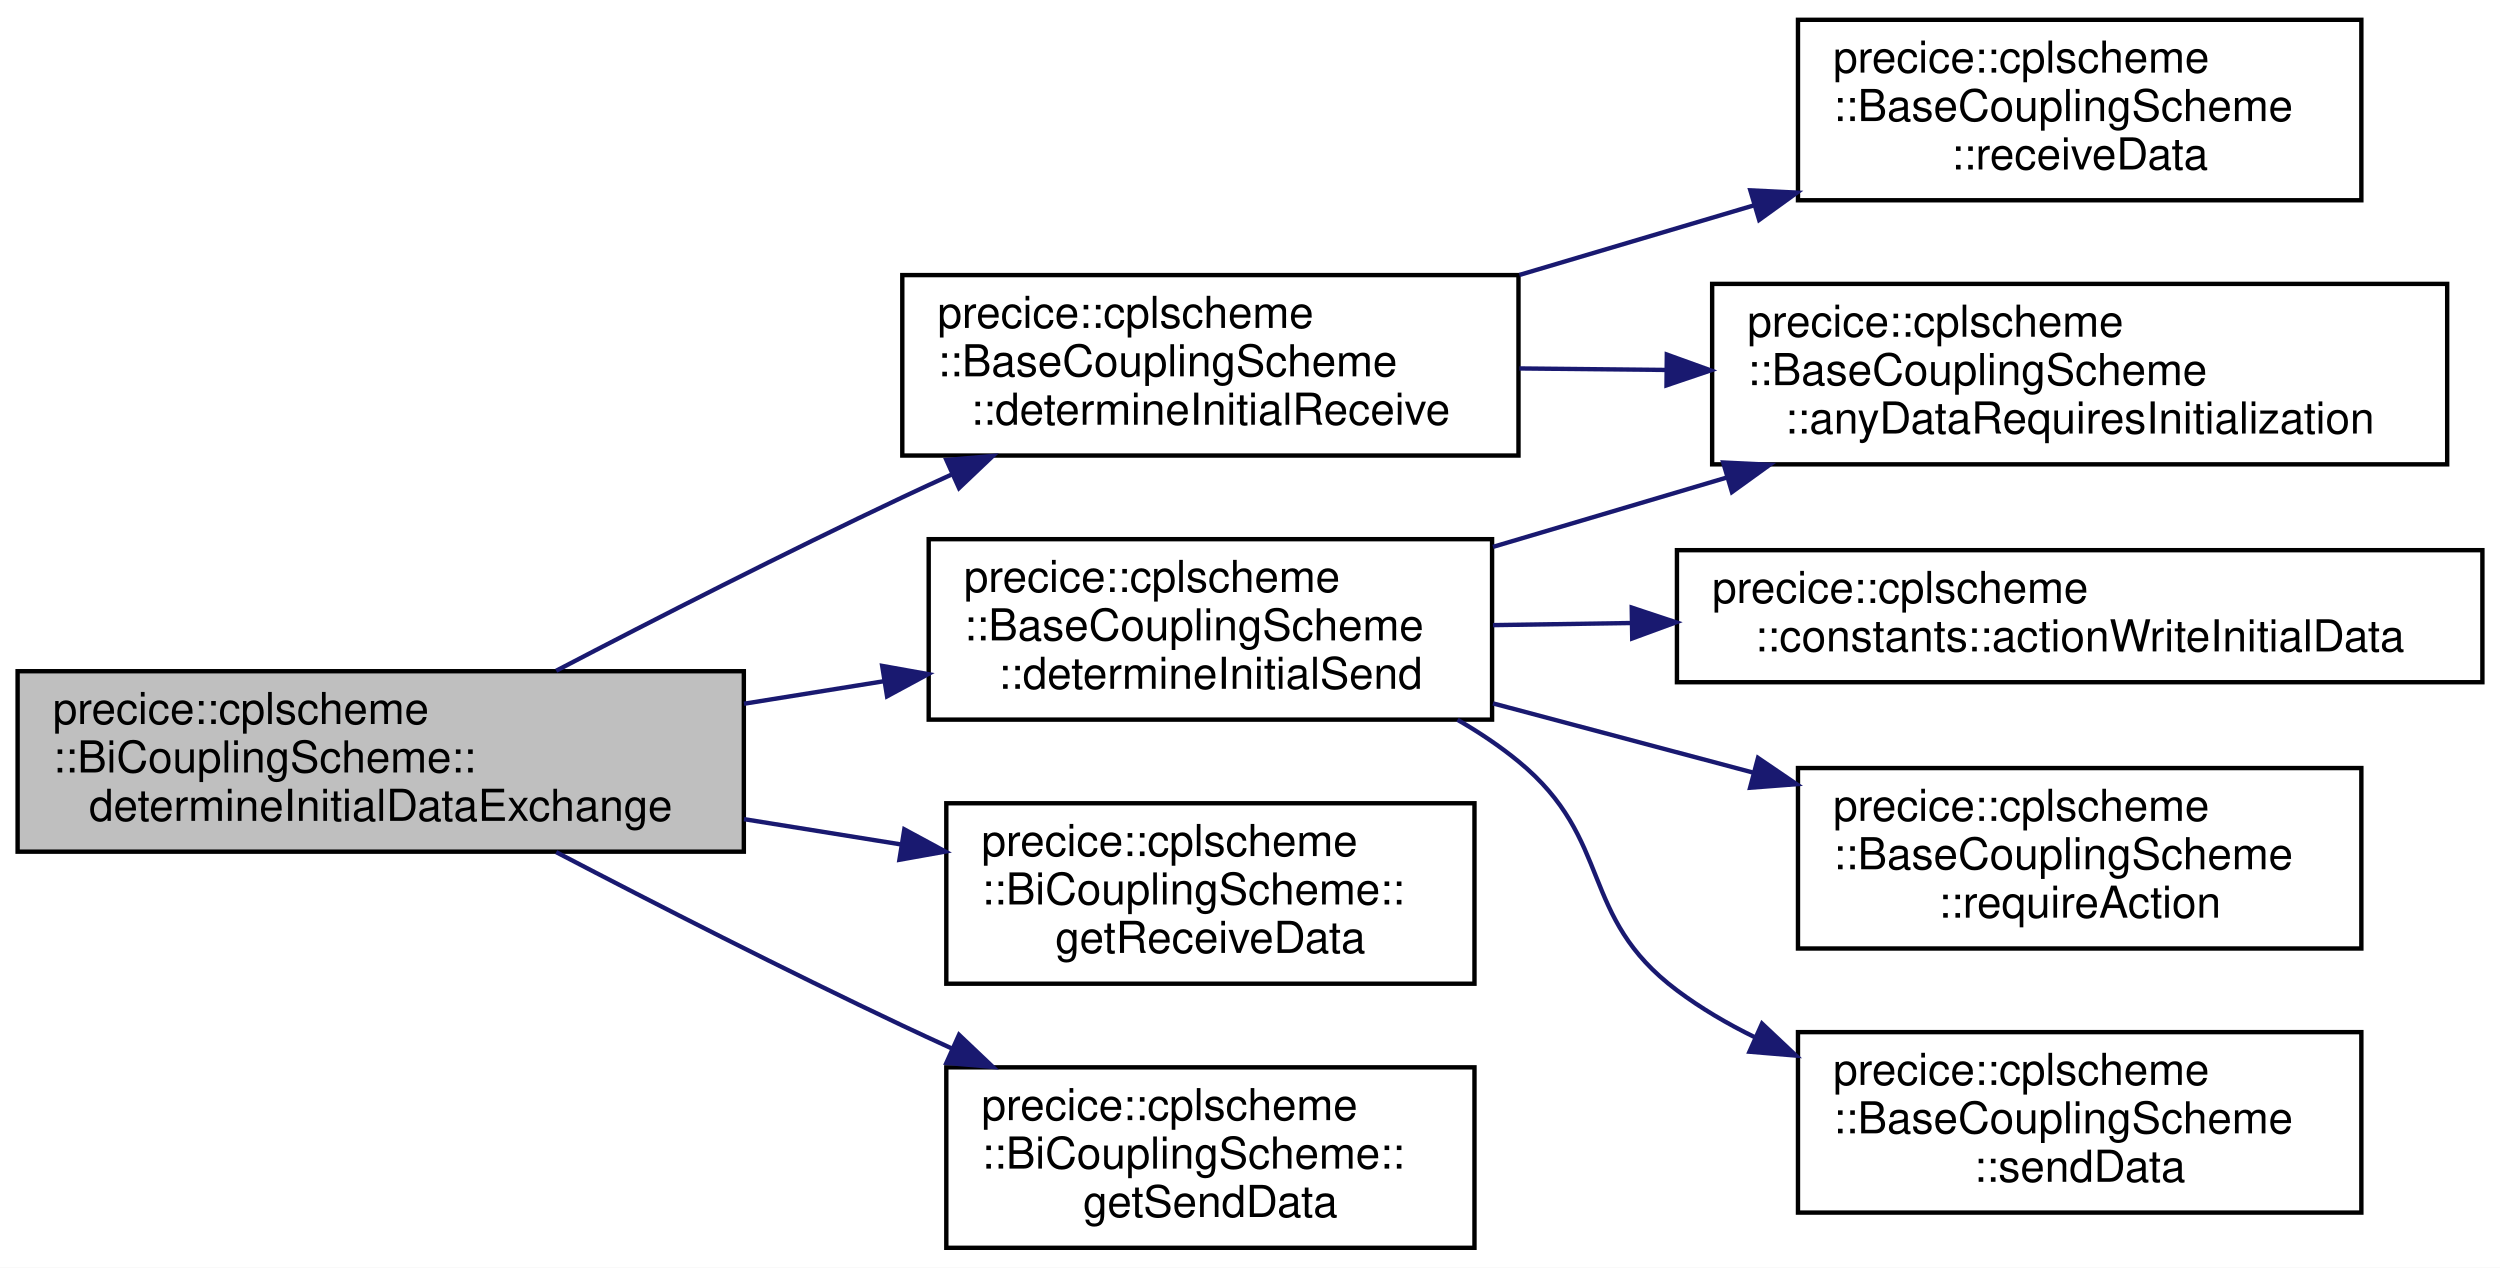
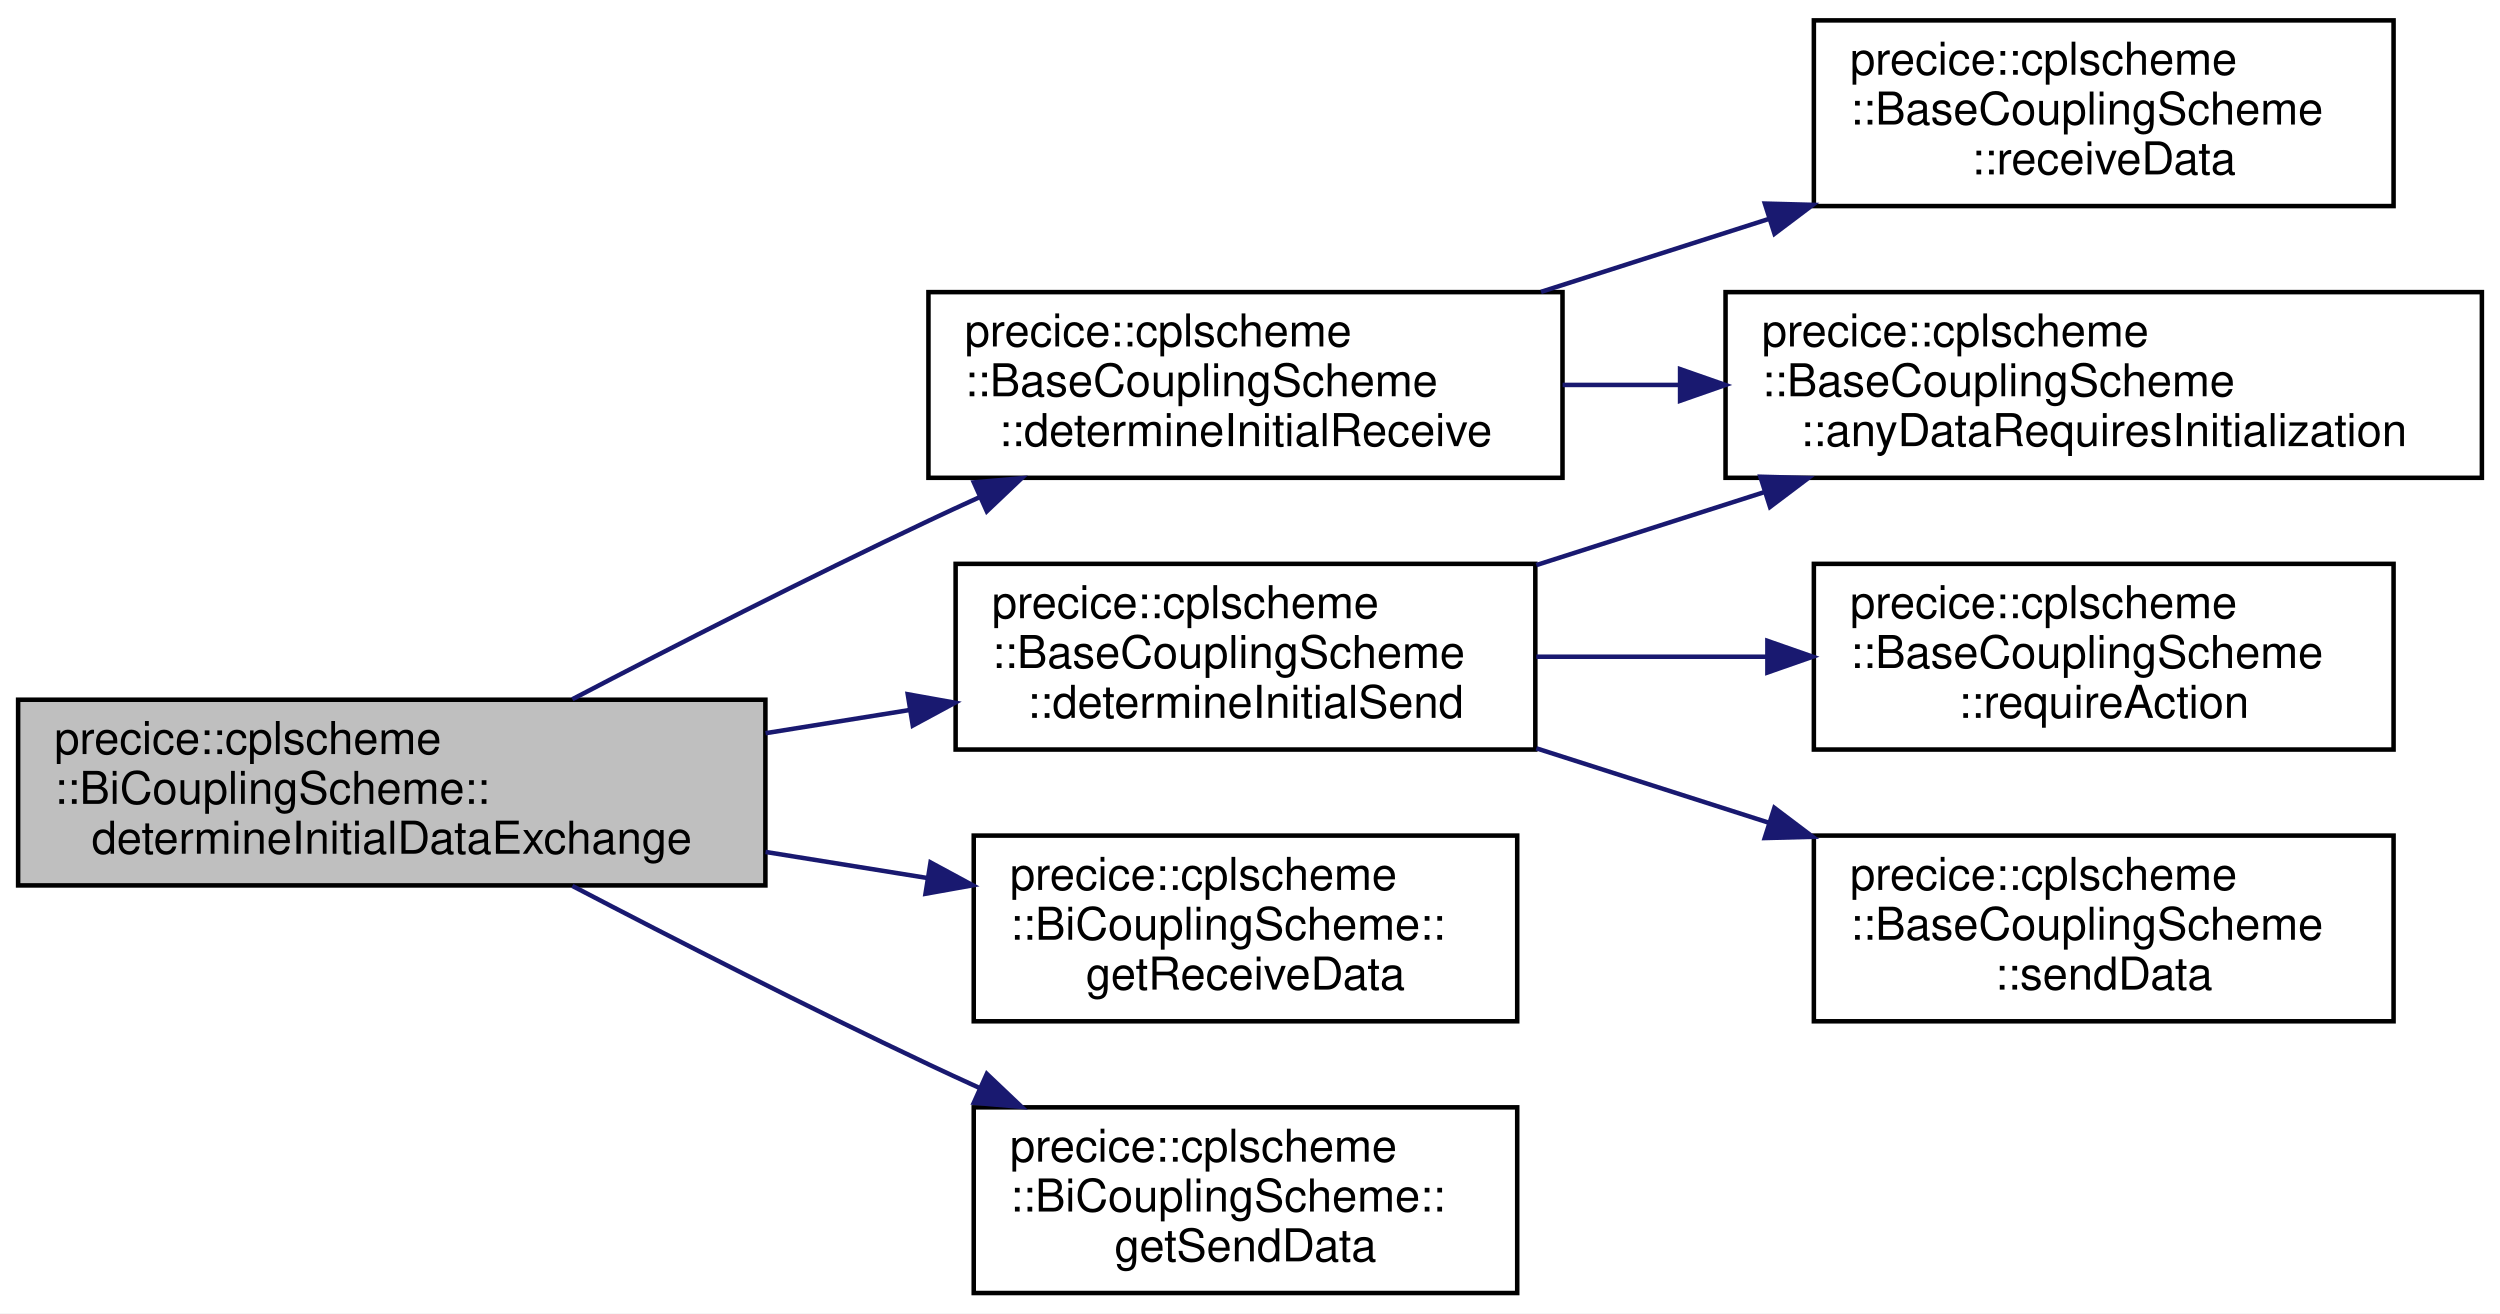
- <svg xmlns="http://www.w3.org/2000/svg" xmlns:xlink="http://www.w3.org/1999/xlink" width="568pt" height="288pt" viewBox="0.00 0.00 568.00 288.00">
-   <g id="graph0" class="graph" transform="scale(1 1) rotate(0) translate(4 284)">
-     <polygon fill="white" stroke="transparent" points="-4,4 -4,-284 564,-284 564,4 -4,4" />
+ <svg xmlns="http://www.w3.org/2000/svg" xmlns:xlink="http://www.w3.org/1999/xlink" width="552pt" height="290pt" viewBox="0.00 0.00 552.00 290.00">
+   <g id="graph0" class="graph" transform="scale(1 1) rotate(0) translate(4 286)">
+     <polygon fill="white" stroke="transparent" points="-4,4 -4,-286 548,-286 548,4 -4,4" />
    <g id="node1" class="node">
      <g id="a_node1">
        <a xlink:title="Determines which data is initialized and therefore has to be exchanged during initialize.">
          <polygon fill="#bfbfbf" stroke="black" points="0,-90.5 0,-131.5 165,-131.5 165,-90.5 0,-90.5" />
          <text text-anchor="start" x="8" y="-119.5" font-family="Helvetica,sans-Serif" font-size="10.00">precice::cplscheme</text>
          <text text-anchor="start" x="8" y="-108.5" font-family="Helvetica,sans-Serif" font-size="10.00">::BiCouplingScheme::</text>
          <text text-anchor="middle" x="82.5" y="-97.5" font-family="Helvetica,sans-Serif" font-size="10.00">determineInitialDataExchange</text>
        </a>
      </g>
    </g>
    <g id="node2" class="node">
      <g id="a_node2">
        <a xlink:href="classprecice_1_1cplscheme_1_1BaseCouplingScheme.html#a197d3c5ee0b7a593c2f71e0884eb33bf" target="_top" xlink:title="Sets _receivesInitializedData, if receiveData requires initialization.">
          <polygon fill="white" stroke="black" points="201,-180.5 201,-221.5 341,-221.5 341,-180.5 201,-180.5" />
          <text text-anchor="start" x="209" y="-209.5" font-family="Helvetica,sans-Serif" font-size="10.00">precice::cplscheme</text>
          <text text-anchor="start" x="209" y="-198.5" font-family="Helvetica,sans-Serif" font-size="10.00">::BaseCouplingScheme</text>
          <text text-anchor="middle" x="271" y="-187.5" font-family="Helvetica,sans-Serif" font-size="10.00">::determineInitialReceive</text>
        </a>
      </g>
    </g>
    <g id="edge1" class="edge">
      <path fill="none" stroke="midnightblue" d="M122.37,-131.61C145.11,-143.48 174.49,-158.48 201,-171 204.62,-172.71 208.36,-174.44 212.14,-176.16" />
      <polygon fill="midnightblue" stroke="midnightblue" points="211.02,-179.49 221.57,-180.4 213.89,-173.11 211.02,-179.49" />
    </g>
    <g id="node5" class="node">
      <g id="a_node5">
        <a xlink:href="classprecice_1_1cplscheme_1_1BaseCouplingScheme.html#a24ea9ccdded53102a8f2b62f6736b012" target="_top" xlink:title="Sets _sendsInitializedData, if sendData requires initialization.">
          <polygon fill="white" stroke="black" points="207,-120.5 207,-161.5 335,-161.5 335,-120.5 207,-120.5" />
          <text text-anchor="start" x="215" y="-149.5" font-family="Helvetica,sans-Serif" font-size="10.00">precice::cplscheme</text>
          <text text-anchor="start" x="215" y="-138.5" font-family="Helvetica,sans-Serif" font-size="10.00">::BaseCouplingScheme</text>
          <text text-anchor="middle" x="271" y="-127.5" font-family="Helvetica,sans-Serif" font-size="10.00">::determineInitialSend</text>
        </a>
      </g>
    </g>
    <g id="edge4" class="edge">
      <path fill="none" stroke="midnightblue" d="M165.03,-124.11C175.65,-125.82 186.48,-127.57 196.95,-129.25" />
      <polygon fill="midnightblue" stroke="midnightblue" points="196.43,-132.71 206.86,-130.84 197.54,-125.8 196.43,-132.71" />
    </g>
-     <g id="node9" class="node">
-       <g id="a_node9">
+     <g id="node8" class="node">
+       <g id="a_node8">
        <a xlink:href="classprecice_1_1cplscheme_1_1BiCouplingScheme.html#a9f50278c80ab37222105c81b74bb1f7c" target="_top" xlink:title="Returns all data to be received.">
          <polygon fill="white" stroke="black" points="211,-60.5 211,-101.5 331,-101.5 331,-60.5 211,-60.5" />
          <text text-anchor="start" x="219" y="-89.5" font-family="Helvetica,sans-Serif" font-size="10.00">precice::cplscheme</text>
          <text text-anchor="start" x="219" y="-78.5" font-family="Helvetica,sans-Serif" font-size="10.00">::BiCouplingScheme::</text>
          <text text-anchor="middle" x="271" y="-67.5" font-family="Helvetica,sans-Serif" font-size="10.00">getReceiveData</text>
        </a>
      </g>
    </g>
-     <g id="edge9" class="edge">
+     <g id="edge8" class="edge">
      <path fill="none" stroke="midnightblue" d="M165.03,-97.89C176.93,-95.97 189.09,-94.01 200.72,-92.14" />
      <polygon fill="midnightblue" stroke="midnightblue" points="201.46,-95.57 210.78,-90.53 200.35,-88.66 201.46,-95.57" />
    </g>
-     <g id="node10" class="node">
-       <g id="a_node10">
+     <g id="node9" class="node">
+       <g id="a_node9">
        <a xlink:href="classprecice_1_1cplscheme_1_1BiCouplingScheme.html#a66197fbf9e9032a824e128cd55aefa7f" target="_top" xlink:title="Returns all data to be sent.">
          <polygon fill="white" stroke="black" points="211,-0.5 211,-41.5 331,-41.5 331,-0.5 211,-0.5" />
          <text text-anchor="start" x="219" y="-29.5" font-family="Helvetica,sans-Serif" font-size="10.00">precice::cplscheme</text>
          <text text-anchor="start" x="219" y="-18.5" font-family="Helvetica,sans-Serif" font-size="10.00">::BiCouplingScheme::</text>
          <text text-anchor="middle" x="271" y="-7.5" font-family="Helvetica,sans-Serif" font-size="10.00">getSendData</text>
        </a>
      </g>
    </g>
-     <g id="edge10" class="edge">
+     <g id="edge9" class="edge">
      <path fill="none" stroke="midnightblue" d="M122.37,-90.39C145.11,-78.52 174.49,-63.52 201,-51 204.62,-49.29 208.36,-47.56 212.14,-45.84" />
      <polygon fill="midnightblue" stroke="midnightblue" points="213.89,-48.89 221.57,-41.6 211.02,-42.51 213.89,-48.89" />
    </g>
    <g id="node3" class="node">
      <g id="a_node3">
        <a xlink:href="classprecice_1_1cplscheme_1_1BaseCouplingScheme.html#a6c03bf6ae814ea06faf0ed3b2e3b846f" target="_top" xlink:title="Checks whether any CouplingData in dataMap requires initialization.">
-           <polygon fill="white" stroke="black" points="385,-178.5 385,-219.5 552,-219.5 552,-178.5 385,-178.5" />
-           <text text-anchor="start" x="393" y="-207.5" font-family="Helvetica,sans-Serif" font-size="10.00">precice::cplscheme</text>
-           <text text-anchor="start" x="393" y="-196.5" font-family="Helvetica,sans-Serif" font-size="10.00">::BaseCouplingScheme</text>
-           <text text-anchor="middle" x="468.5" y="-185.5" font-family="Helvetica,sans-Serif" font-size="10.00">::anyDataRequiresInitialization</text>
+           <polygon fill="white" stroke="black" points="377,-180.5 377,-221.5 544,-221.5 544,-180.5 377,-180.5" />
+           <text text-anchor="start" x="385" y="-209.5" font-family="Helvetica,sans-Serif" font-size="10.00">precice::cplscheme</text>
+           <text text-anchor="start" x="385" y="-198.5" font-family="Helvetica,sans-Serif" font-size="10.00">::BaseCouplingScheme</text>
+           <text text-anchor="middle" x="460.5" y="-187.5" font-family="Helvetica,sans-Serif" font-size="10.00">::anyDataRequiresInitialization</text>
        </a>
      </g>
    </g>
    <g id="edge2" class="edge">
-       <path fill="none" stroke="midnightblue" d="M341.2,-200.29C351.97,-200.18 363.24,-200.07 374.43,-199.95" />
-       <polygon fill="midnightblue" stroke="midnightblue" points="374.7,-203.45 384.66,-199.85 374.63,-196.45 374.7,-203.45" />
+       <path fill="none" stroke="midnightblue" d="M341.02,-201C349.42,-201 358.12,-201 366.8,-201" />
+       <polygon fill="midnightblue" stroke="midnightblue" points="366.96,-204.5 376.96,-201 366.96,-197.5 366.96,-204.5" />
    </g>
    <g id="node4" class="node">
      <g id="a_node4">
        <a xlink:href="classprecice_1_1cplscheme_1_1BaseCouplingScheme.html#af690c8d4e0f11e52fc7b9ca1fe098229" target="_top" xlink:title="Receives data receiveDataIDs given in mapCouplingData with communication.">
-           <polygon fill="white" stroke="black" points="404.5,-238.5 404.5,-279.5 532.5,-279.5 532.5,-238.5 404.5,-238.5" />
-           <text text-anchor="start" x="412.5" y="-267.5" font-family="Helvetica,sans-Serif" font-size="10.00">precice::cplscheme</text>
-           <text text-anchor="start" x="412.5" y="-256.5" font-family="Helvetica,sans-Serif" font-size="10.00">::BaseCouplingScheme</text>
-           <text text-anchor="middle" x="468.5" y="-245.5" font-family="Helvetica,sans-Serif" font-size="10.00">::receiveData</text>
+           <polygon fill="white" stroke="black" points="396.5,-240.5 396.5,-281.5 524.5,-281.5 524.5,-240.5 396.5,-240.5" />
+           <text text-anchor="start" x="404.5" y="-269.5" font-family="Helvetica,sans-Serif" font-size="10.00">precice::cplscheme</text>
+           <text text-anchor="start" x="404.5" y="-258.5" font-family="Helvetica,sans-Serif" font-size="10.00">::BaseCouplingScheme</text>
+           <text text-anchor="middle" x="460.5" y="-247.5" font-family="Helvetica,sans-Serif" font-size="10.00">::receiveData</text>
        </a>
      </g>
    </g>
    <g id="edge3" class="edge">
-       <path fill="none" stroke="midnightblue" d="M341.2,-221.53C358.53,-226.67 377.18,-232.2 394.68,-237.4" />
-       <polygon fill="midnightblue" stroke="midnightblue" points="393.68,-240.75 404.27,-240.24 395.68,-234.04 393.68,-240.75" />
+       <path fill="none" stroke="midnightblue" d="M336.26,-221.56C352.48,-226.75 370.01,-232.36 386.62,-237.68" />
+       <polygon fill="midnightblue" stroke="midnightblue" points="385.68,-241.05 396.27,-240.77 387.81,-234.39 385.68,-241.05" />
    </g>
-     <g id="edge6" class="edge">
-       <path fill="none" stroke="midnightblue" d="M335.2,-159.75C352.15,-164.78 370.68,-170.28 388.37,-175.52" />
-       <polygon fill="midnightblue" stroke="midnightblue" points="387.51,-178.92 398.09,-178.41 389.5,-172.21 387.51,-178.92" />
+     <g id="edge5" class="edge">
+       <path fill="none" stroke="midnightblue" d="M335.22,-161.23C351.39,-166.41 368.93,-172.02 385.59,-177.35" />
+       <polygon fill="midnightblue" stroke="midnightblue" points="384.69,-180.74 395.28,-180.45 386.82,-174.07 384.69,-180.74" />
    </g>
    <g id="node6" class="node">
      <g id="a_node6">
-         <a xlink:href="namespaceprecice_1_1cplscheme_1_1constants.html#aa14baa0c72d55e7f653bd1290d668a53" target="_top" xlink:title=" ">
-           <polygon fill="white" stroke="black" points="377,-129 377,-159 560,-159 560,-129 377,-129" />
-           <text text-anchor="start" x="385" y="-147" font-family="Helvetica,sans-Serif" font-size="10.00">precice::cplscheme</text>
-           <text text-anchor="middle" x="468.5" y="-136" font-family="Helvetica,sans-Serif" font-size="10.00">::constants::actionWriteInitialData</text>
+         <a xlink:href="classprecice_1_1cplscheme_1_1BaseCouplingScheme.html#a6447af4bead9f5d1be8a0a88620ddf87" target="_top" xlink:title="Sets an action required to be performed by the accessor.">
+           <polygon fill="white" stroke="black" points="396.5,-120.5 396.5,-161.5 524.5,-161.5 524.5,-120.5 396.5,-120.5" />
+           <text text-anchor="start" x="404.5" y="-149.5" font-family="Helvetica,sans-Serif" font-size="10.00">precice::cplscheme</text>
+           <text text-anchor="start" x="404.5" y="-138.5" font-family="Helvetica,sans-Serif" font-size="10.00">::BaseCouplingScheme</text>
+           <text text-anchor="middle" x="460.5" y="-127.5" font-family="Helvetica,sans-Serif" font-size="10.00">::requireAction</text>
        </a>
      </g>
    </g>
-     <g id="edge5" class="edge">
-       <path fill="none" stroke="midnightblue" d="M335.2,-141.97C345.26,-142.12 355.88,-142.29 366.56,-142.45" />
-       <polygon fill="midnightblue" stroke="midnightblue" points="366.73,-145.95 376.79,-142.61 366.84,-138.95 366.73,-145.95" />
+     <g id="edge6" class="edge">
+       <path fill="none" stroke="midnightblue" d="M335.22,-141C351.51,-141 369.17,-141 385.94,-141" />
+       <polygon fill="midnightblue" stroke="midnightblue" points="386.24,-144.5 396.24,-141 386.24,-137.5 386.24,-144.5" />
    </g>
    <g id="node7" class="node">
      <g id="a_node7">
-         <a xlink:href="classprecice_1_1cplscheme_1_1BaseCouplingScheme.html#a1b7306ca5622dd7bfb1d770ef0d4cd66" target="_top" xlink:title="Sets an action required to be performed by the accessor.">
-           <polygon fill="white" stroke="black" points="404.5,-68.5 404.5,-109.5 532.5,-109.5 532.5,-68.5 404.5,-68.5" />
-           <text text-anchor="start" x="412.5" y="-97.5" font-family="Helvetica,sans-Serif" font-size="10.00">precice::cplscheme</text>
-           <text text-anchor="start" x="412.5" y="-86.5" font-family="Helvetica,sans-Serif" font-size="10.00">::BaseCouplingScheme</text>
-           <text text-anchor="middle" x="468.5" y="-75.5" font-family="Helvetica,sans-Serif" font-size="10.00">::requireAction</text>
+         <a xlink:href="classprecice_1_1cplscheme_1_1BaseCouplingScheme.html#a3aa71af66bf740fa8d9182b47db7dac3" target="_top" xlink:title="Sends data sendDataIDs given in mapCouplingData with communication.">
+           <polygon fill="white" stroke="black" points="396.5,-60.5 396.5,-101.5 524.5,-101.5 524.5,-60.5 396.5,-60.5" />
+           <text text-anchor="start" x="404.5" y="-89.5" font-family="Helvetica,sans-Serif" font-size="10.00">precice::cplscheme</text>
+           <text text-anchor="start" x="404.5" y="-78.5" font-family="Helvetica,sans-Serif" font-size="10.00">::BaseCouplingScheme</text>
+           <text text-anchor="middle" x="460.5" y="-67.5" font-family="Helvetica,sans-Serif" font-size="10.00">::sendData</text>
        </a>
      </g>
    </g>
    <g id="edge7" class="edge">
-       <path fill="none" stroke="midnightblue" d="M335.2,-124.19C354.1,-119.16 374.97,-113.61 394.45,-108.43" />
-       <polygon fill="midnightblue" stroke="midnightblue" points="395.42,-111.8 404.18,-105.84 393.62,-105.03 395.42,-111.8" />
-     </g>
-     <g id="node8" class="node">
-       <g id="a_node8">
-         <a xlink:href="classprecice_1_1cplscheme_1_1BaseCouplingScheme.html#a3aa71af66bf740fa8d9182b47db7dac3" target="_top" xlink:title="Sends data sendDataIDs given in mapCouplingData with communication.">
-           <polygon fill="white" stroke="black" points="404.5,-8.5 404.5,-49.5 532.5,-49.5 532.5,-8.5 404.5,-8.5" />
-           <text text-anchor="start" x="412.5" y="-37.5" font-family="Helvetica,sans-Serif" font-size="10.00">precice::cplscheme</text>
-           <text text-anchor="start" x="412.5" y="-26.5" font-family="Helvetica,sans-Serif" font-size="10.00">::BaseCouplingScheme</text>
-           <text text-anchor="middle" x="468.5" y="-15.5" font-family="Helvetica,sans-Serif" font-size="10.00">::sendData</text>
-         </a>
-       </g>
-     </g>
-     <g id="edge8" class="edge">
-       <path fill="none" stroke="midnightblue" d="M327.15,-120.46C332.06,-117.63 336.76,-114.48 341,-111 362.72,-93.16 354.5,-75.85 377,-59 382.43,-54.93 388.44,-51.4 394.71,-48.33" />
-       <polygon fill="midnightblue" stroke="midnightblue" points="396.33,-51.44 404.04,-44.17 393.48,-45.05 396.33,-51.44" />
+       <path fill="none" stroke="midnightblue" d="M335.22,-120.77C351.66,-115.51 369.51,-109.8 386.41,-104.39" />
+       <polygon fill="midnightblue" stroke="midnightblue" points="387.78,-107.63 396.24,-101.24 385.65,-100.96 387.78,-107.63" />
    </g>
  </g>
</svg>
